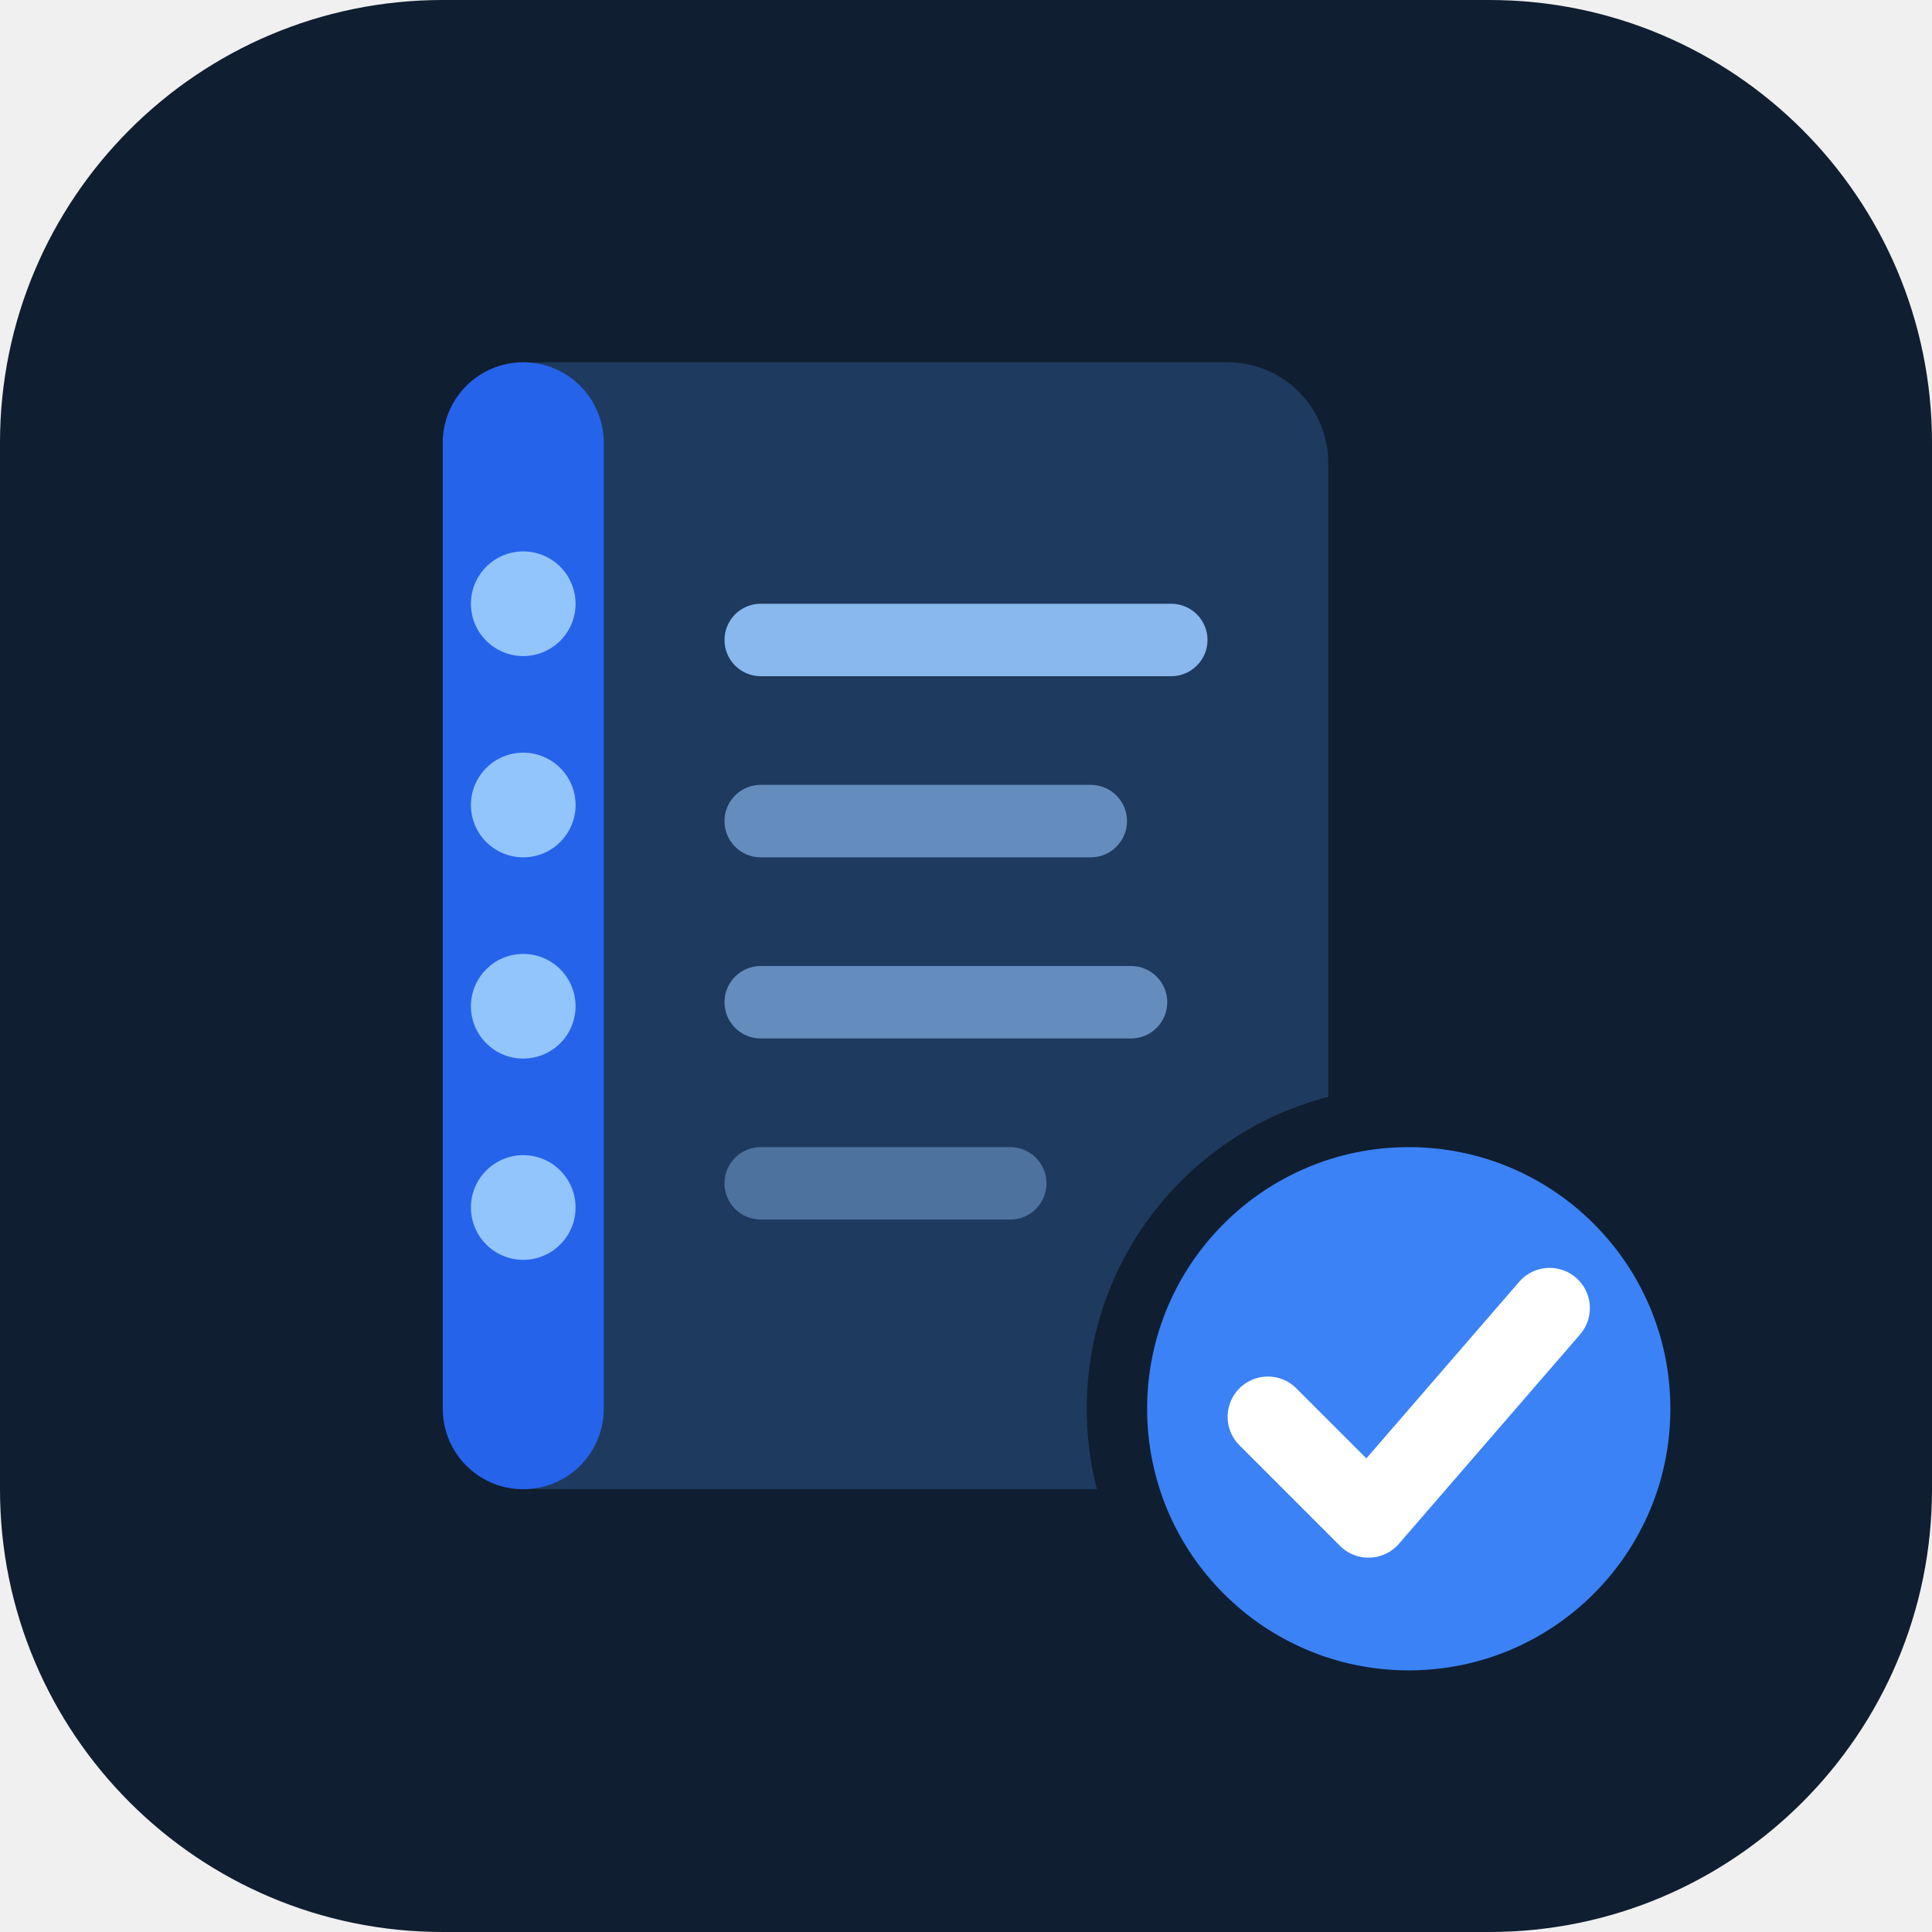
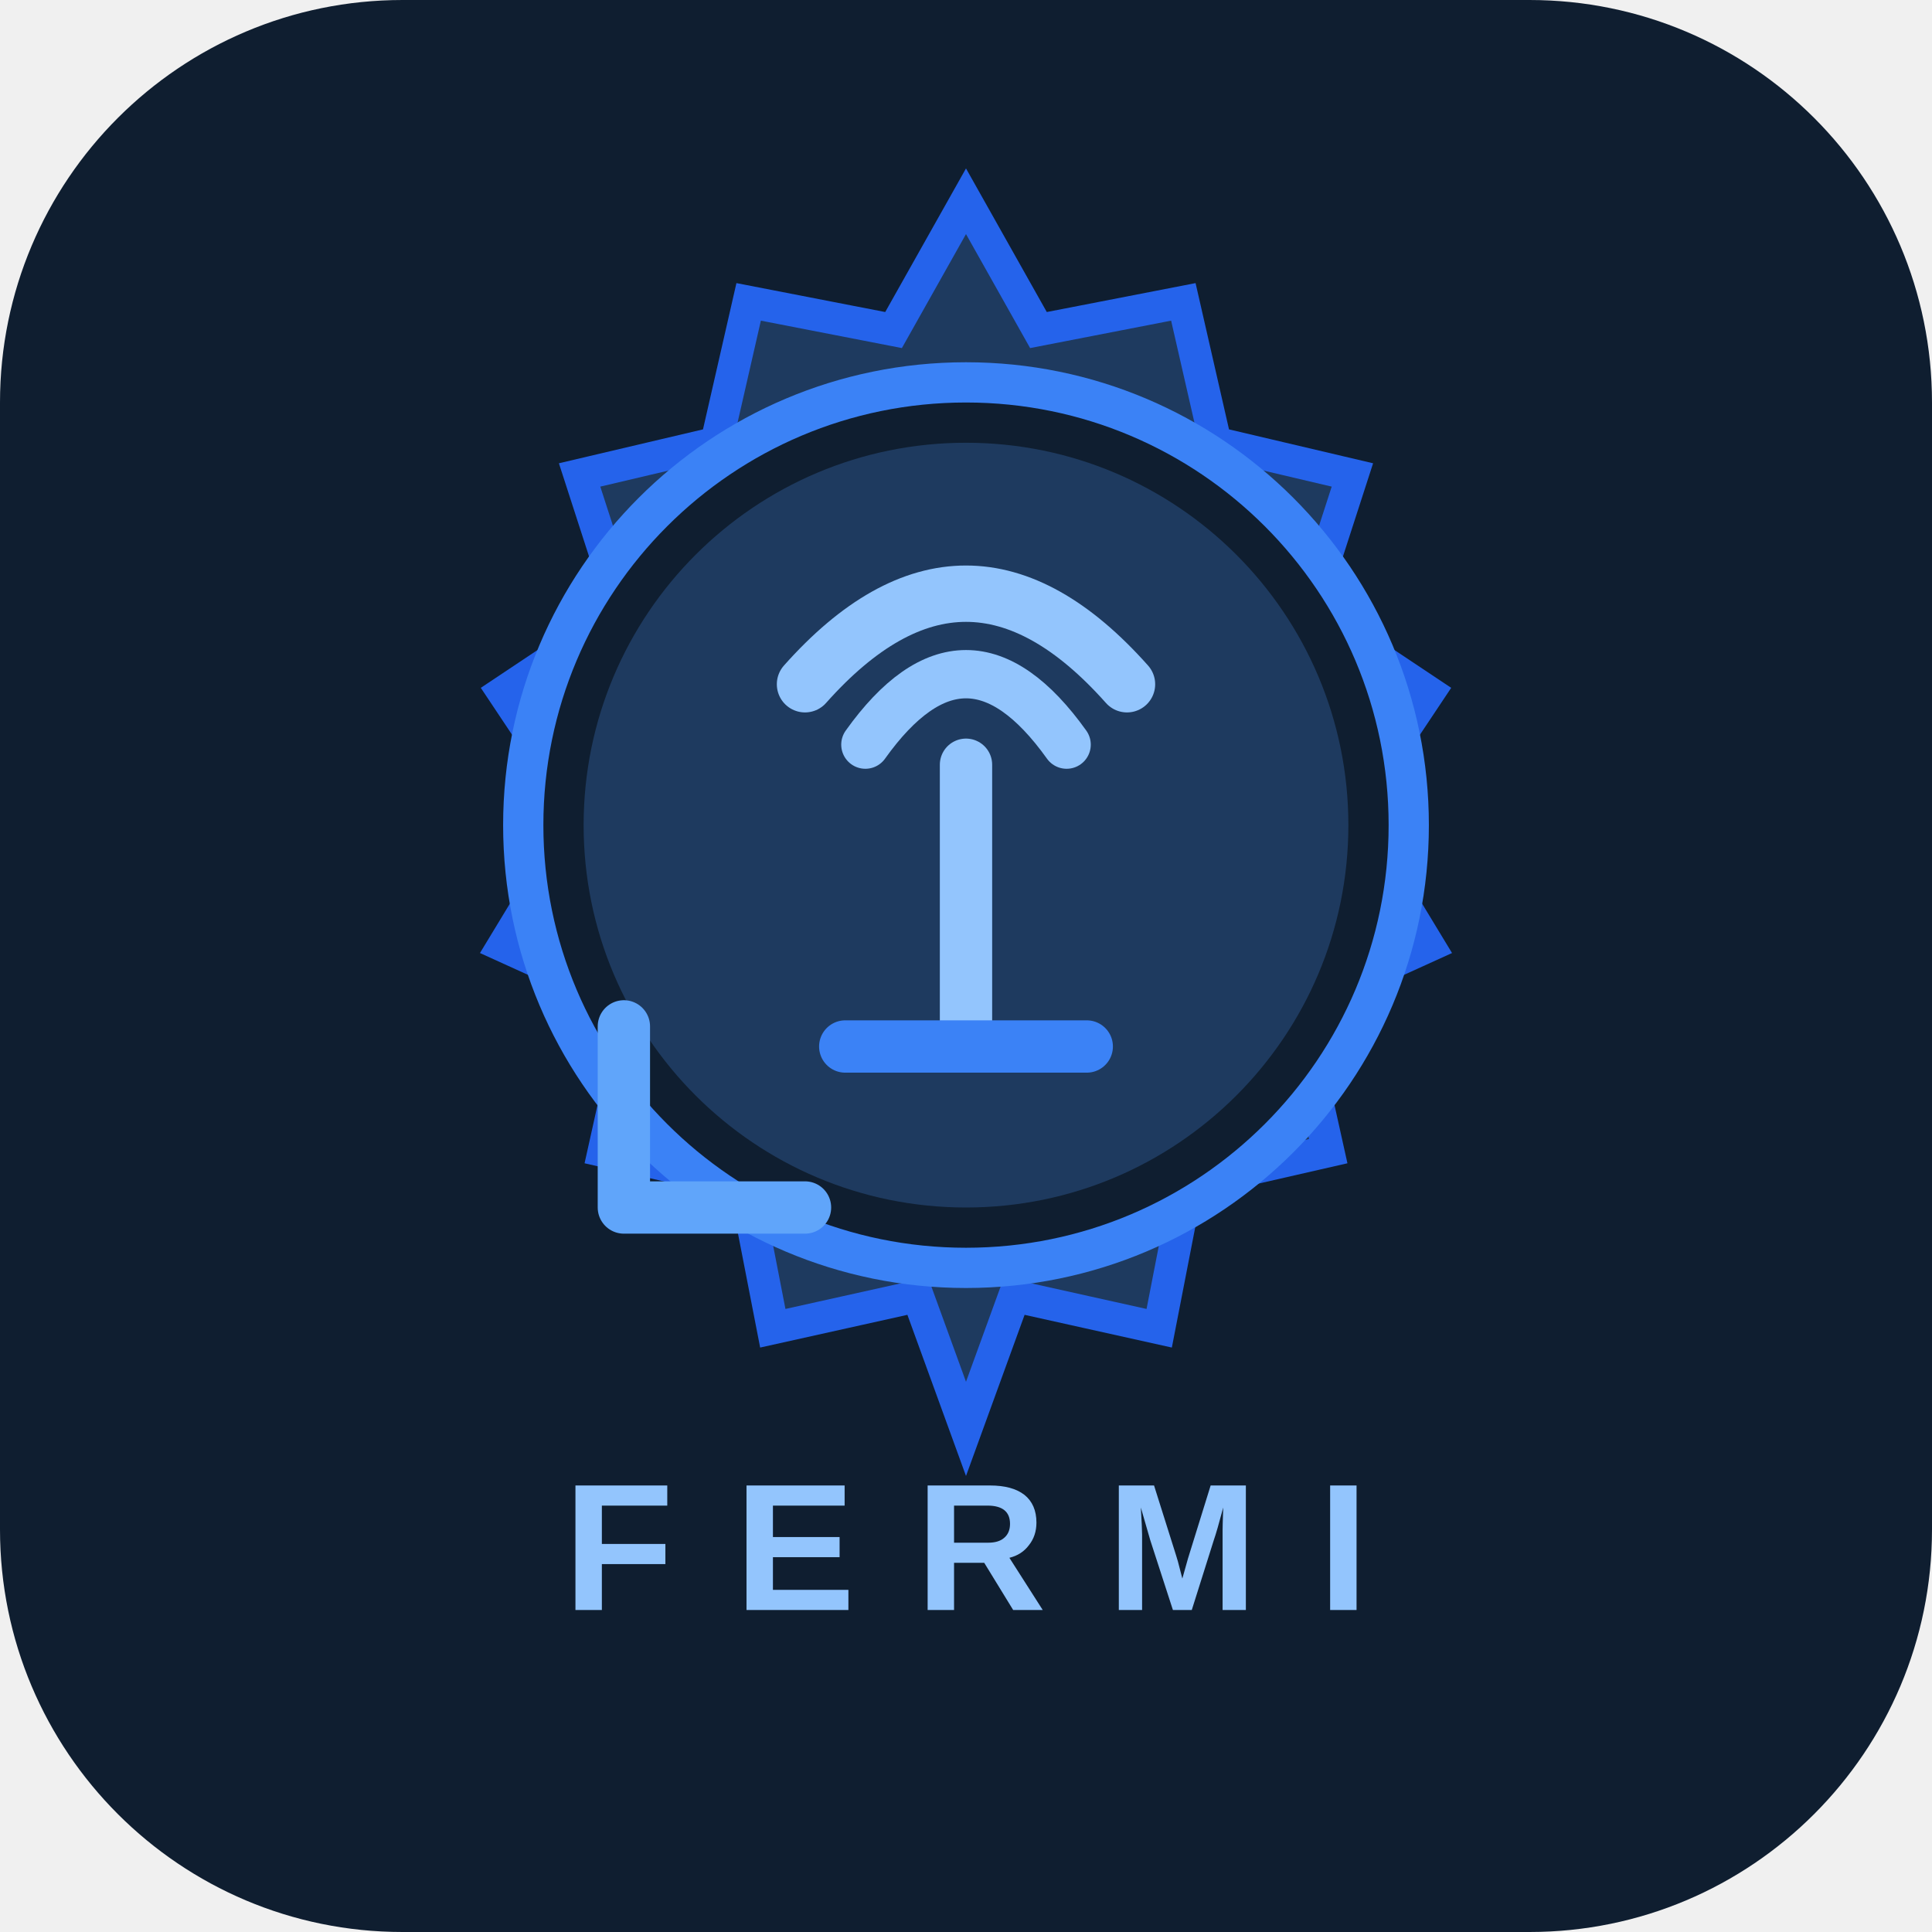
- <svg xmlns="http://www.w3.org/2000/svg" viewBox="0 0 48 48" fill="none" aria-label="Registrony logo" role="img">
-   <rect width="48" height="48" rx="11" fill="#0f1e30" />
-   <rect x="11" y="9" width="22" height="28" rx="2.5" fill="#1e3a5f" />
-   <rect x="11" y="9" width="4" height="28" rx="2" fill="#2563eb" />
-   <circle cx="13" cy="15" r="1.3" fill="#93c5fd" />
-   <circle cx="13" cy="20" r="1.3" fill="#93c5fd" />
-   <circle cx="13" cy="25" r="1.3" fill="#93c5fd" />
-   <circle cx="13" cy="30" r="1.3" fill="#93c5fd" />
-   <rect x="18" y="15" width="12" height="1.8" rx="0.9" fill="#93c5fd" opacity="0.9" />
-   <rect x="18" y="19.5" width="10" height="1.8" rx="0.9" fill="#93c5fd" opacity="0.6" />
-   <rect x="18" y="24" width="11" height="1.8" rx="0.9" fill="#93c5fd" opacity="0.6" />
-   <rect x="18" y="28.5" width="8" height="1.8" rx="0.9" fill="#93c5fd" opacity="0.4" />
-   <circle cx="35" cy="35" r="8" fill="#0f1e30" />
-   <circle cx="35" cy="35" r="6.5" fill="#3b82f6" />
-   <path d="M31.5 35.2 L34 37.7 L38.5 32.5" stroke="#fff" stroke-width="2" stroke-linecap="round" stroke-linejoin="round" />
+ <svg xmlns="http://www.w3.org/2000/svg" viewBox="0 0 48 48" fill="none" aria-label="Registrony - ITT Fermi" role="img">
+   <rect width="48" height="48" rx="10" fill="#0f1e30" />
+   <path d="     M24 5     L25.8 8.2 L29.4 7.5 L30.2 11 L33.6 11.8 L32.5 15.2     L35.5 17.2 L33.5 20.2 L35.5 23.5 L32.2 25     L33 28.6 L29.5 29.4 L28.8 33 L25.2 32.2     L24 35.5 L22.8 32.2 L19.2 33 L18.5 29.4     L15 28.6 L15.8 25 L12.5 23.5 L14.5 20.2     L12.5 17.2 L15.5 15.2 L14.4 11.8 L17.8 11     L18.6 7.5 L22.2 8.2 Z   " fill="#1e3a5f" stroke="#2563eb" stroke-width="0.8" />
+   <circle cx="24" cy="20.5" r="11" fill="#0f1e30" stroke="#3b82f6" stroke-width="1" />
+   <circle cx="24" cy="20.5" r="9.5" fill="#1e3a5f" />
+   <path d="M20 17 Q24 12.5 28 17" stroke="#93c5fd" stroke-width="1.4" stroke-linecap="round" fill="none" />
+   <path d="M21.5 18.5 Q24 15 26.5 18.5" stroke="#93c5fd" stroke-width="1.2" stroke-linecap="round" fill="none" />
+   <line x1="24" y1="19" x2="24" y2="26" stroke="#93c5fd" stroke-width="1.3" stroke-linecap="round" />
+   <line x1="21" y1="26" x2="27" y2="26" stroke="#3b82f6" stroke-width="1.3" stroke-linecap="round" />
+   <path d="M15.5 25.5 L15.5 30 L20 30" stroke="#60a5fa" stroke-width="1.3" stroke-linecap="round" stroke-linejoin="round" fill="none" />
+   <text x="24" y="40" font-family="Arial, sans-serif" font-size="4.5" font-weight="700" fill="#93c5fd" text-anchor="middle" letter-spacing="1.5">FERMI</text>
</svg>
